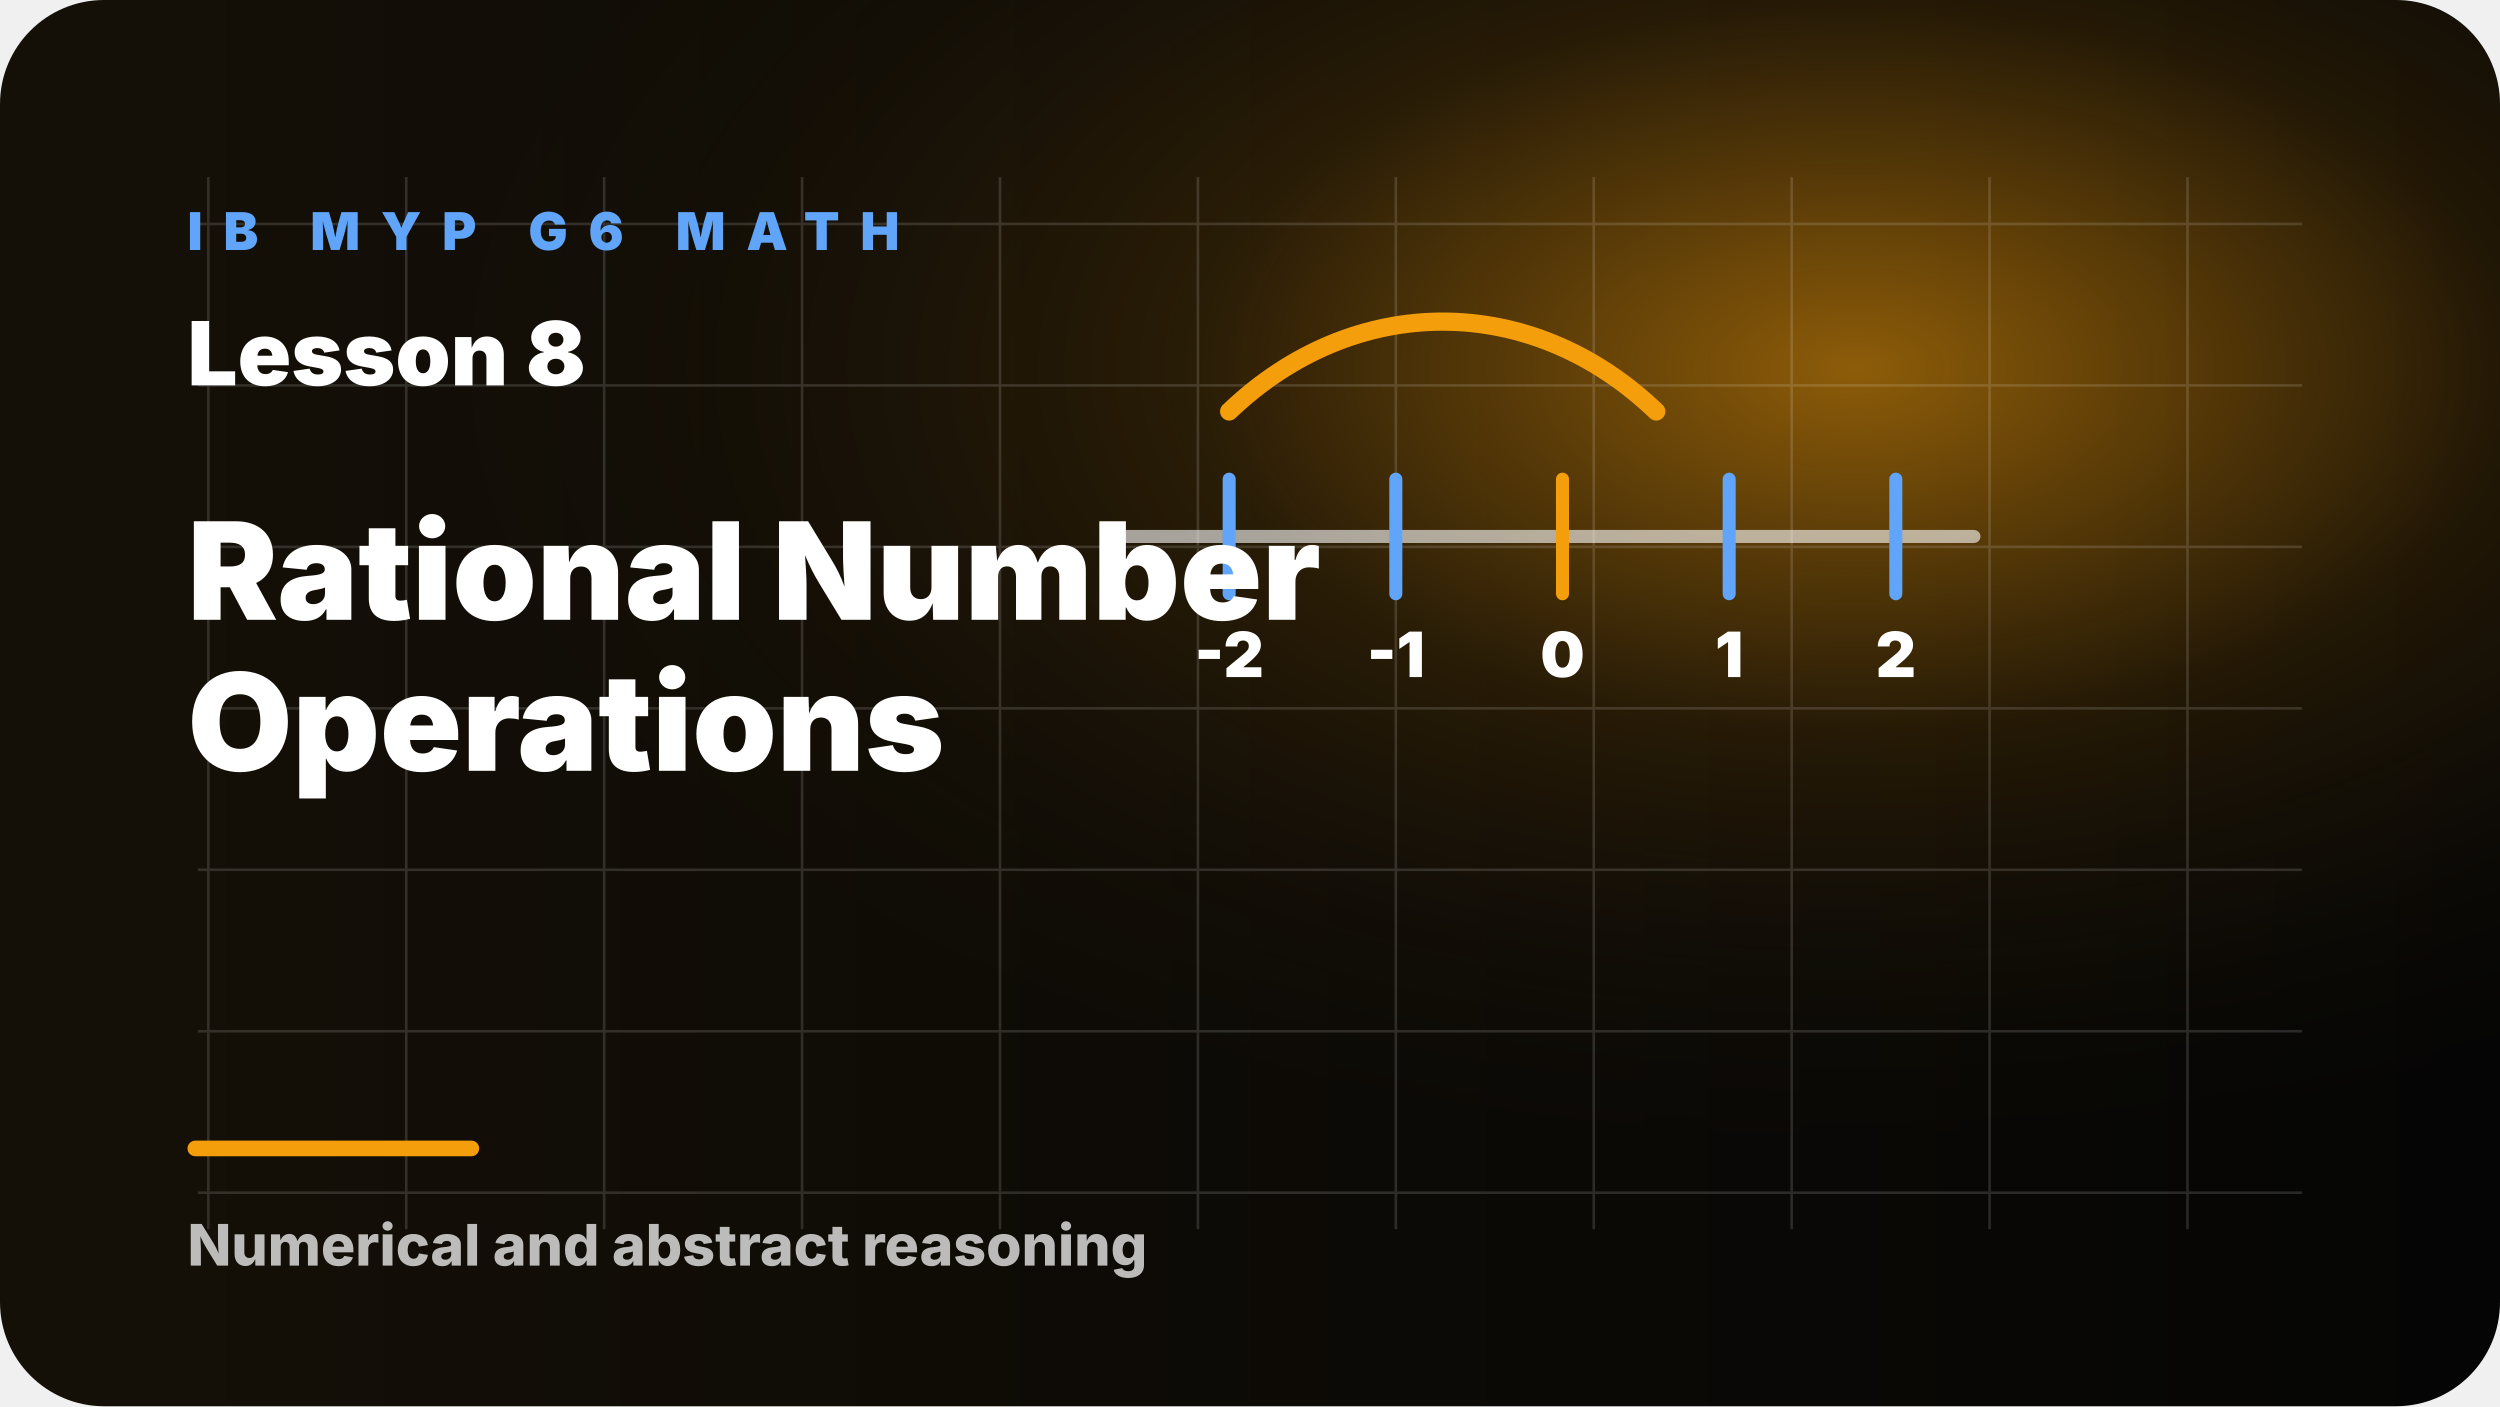
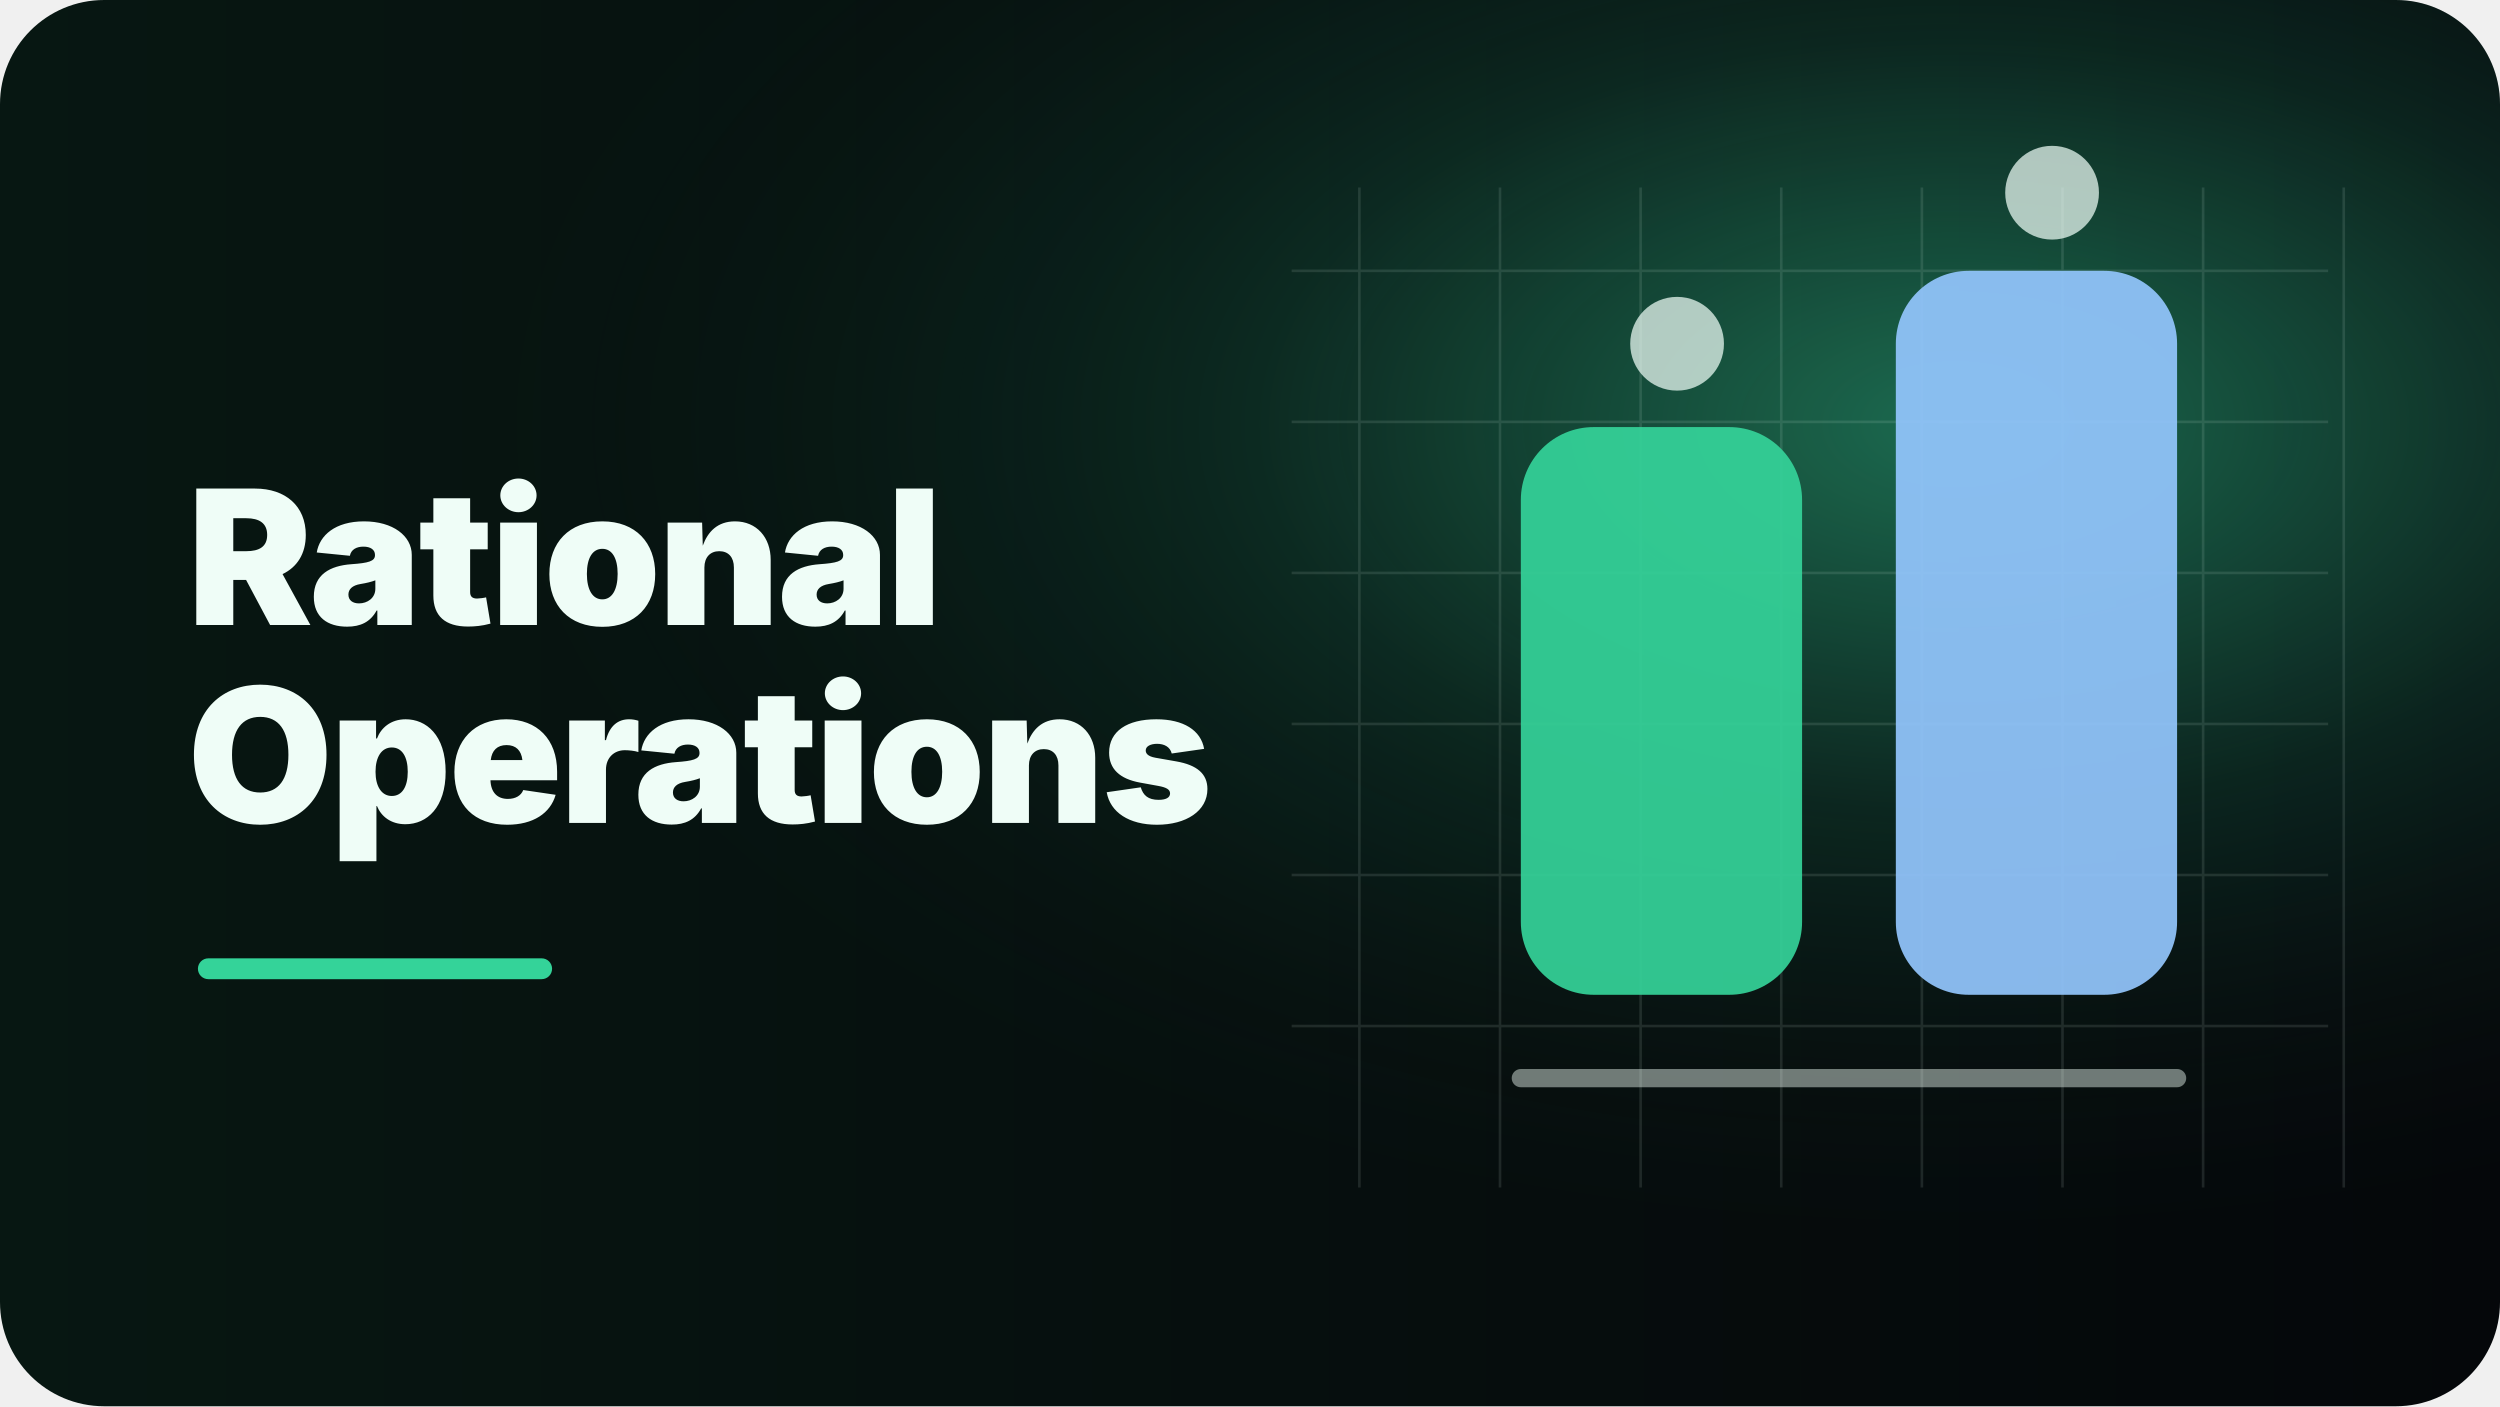
- <svg xmlns="http://www.w3.org/2000/svg" width="960" height="540" viewBox="0 0 960 540" role="img" aria-label="Rational Number Operations">
+ <svg xmlns="http://www.w3.org/2000/svg" width="960" height="540" viewBox="0 0 960 540" role="img" aria-label="Rational Operations">
  <defs>
-     <radialGradient id="glow8" cx="74%" cy="26%" r="58%">
-       <stop offset="0" stop-color="#f59e0b" stop-opacity="0.56" />
-       <stop offset="0.45" stop-color="#f59e0b" stop-opacity="0.12" />
-       <stop offset="1" stop-color="#151007" stop-opacity="0" />
+     <radialGradient id="glow" cx="78%" cy="30%" r="60%">
+       <stop offset="0" stop-color="#34d399" stop-opacity="0.48" />
+       <stop offset="0.46" stop-color="#34d399" stop-opacity="0.14" />
+       <stop offset="1" stop-color="#071712" stop-opacity="0" />
    </radialGradient>
-     <linearGradient id="shade8" x1="0" x2="1">
-       <stop offset="0" stop-color="#151007" />
-       <stop offset="1" stop-color="#050505" />
+     <linearGradient id="base" x1="0" x2="1">
+       <stop offset="0" stop-color="#071712" />
+       <stop offset="1" stop-color="#05070a" />
    </linearGradient>
  </defs>
-   <rect width="960" height="540" rx="40" fill="url(#shade8)" />
-   <rect width="960" height="540" rx="40" fill="url(#glow8)" />
-   <g opacity="0.14" stroke="white" stroke-width="1">
-     <line x1="80" y1="68" x2="80" y2="472" />
-     <line x1="156" y1="68" x2="156" y2="472" />
-     <line x1="232" y1="68" x2="232" y2="472" />
-     <line x1="308" y1="68" x2="308" y2="472" />
-     <line x1="384" y1="68" x2="384" y2="472" />
-     <line x1="460" y1="68" x2="460" y2="472" />
-     <line x1="536" y1="68" x2="536" y2="472" />
-     <line x1="612" y1="68" x2="612" y2="472" />
-     <line x1="688" y1="68" x2="688" y2="472" />
-     <line x1="764" y1="68" x2="764" y2="472" />
-     <line x1="840" y1="68" x2="840" y2="472" />
-     <line x1="76" y1="86" x2="884" y2="86" />
-     <line x1="76" y1="148" x2="884" y2="148" />
-     <line x1="76" y1="210" x2="884" y2="210" />
-     <line x1="76" y1="272" x2="884" y2="272" />
-     <line x1="76" y1="334" x2="884" y2="334" />
-     <line x1="76" y1="396" x2="884" y2="396" />
-     <line x1="76" y1="458" x2="884" y2="458" />
+   <rect width="960" height="540" rx="40" fill="url(#base)" />
+   <rect width="960" height="540" rx="40" fill="url(#glow)" />
+   <g opacity="0.11" stroke="#effdf7" stroke-width="1">
+     <line x1="522" y1="72" x2="522" y2="456" />
+     <line x1="576" y1="72" x2="576" y2="456" />
+     <line x1="630" y1="72" x2="630" y2="456" />
+     <line x1="684" y1="72" x2="684" y2="456" />
+     <line x1="738" y1="72" x2="738" y2="456" />
+     <line x1="792" y1="72" x2="792" y2="456" />
+     <line x1="846" y1="72" x2="846" y2="456" />
+     <line x1="900" y1="72" x2="900" y2="456" />
+     <line x1="496" y1="104" x2="894" y2="104" />
+     <line x1="496" y1="162" x2="894" y2="162" />
+     <line x1="496" y1="220" x2="894" y2="220" />
+     <line x1="496" y1="278" x2="894" y2="278" />
+     <line x1="496" y1="336" x2="894" y2="336" />
+     <line x1="496" y1="394" x2="894" y2="394" />
  </g>
-   <g stroke-linecap="round" font-family="Inter, Arial, sans-serif">
-     <line x1="432" y1="206" x2="758" y2="206" stroke="white" stroke-width="5" opacity="0.6" />
-     <g>
-       <line x1="472" y1="184" x2="472" y2="228" stroke="#60a5fa" stroke-width="5" />
-       <text x="472" y="260" text-anchor="middle" fill="white" font-size="24" font-weight="900">-2</text>
-     </g>
-     <g>
-       <line x1="536" y1="184" x2="536" y2="228" stroke="#60a5fa" stroke-width="5" />
-       <text x="536" y="260" text-anchor="middle" fill="white" font-size="24" font-weight="900">-1</text>
-     </g>
-     <g>
-       <line x1="600" y1="184" x2="600" y2="228" stroke="#f59e0b" stroke-width="5" />
-       <text x="600" y="260" text-anchor="middle" fill="white" font-size="24" font-weight="900">0</text>
-     </g>
-     <g>
-       <line x1="664" y1="184" x2="664" y2="228" stroke="#60a5fa" stroke-width="5" />
-       <text x="664" y="260" text-anchor="middle" fill="white" font-size="24" font-weight="900">1</text>
-     </g>
-     <g>
-       <line x1="728" y1="184" x2="728" y2="228" stroke="#60a5fa" stroke-width="5" />
-       <text x="728" y="260" text-anchor="middle" fill="white" font-size="24" font-weight="900">2</text>
-     </g>
-     <path d="M472 158 C520 112 588 112 636 158" fill="none" stroke="#f59e0b" stroke-width="7" />
+   <g stroke-linecap="round" stroke-linejoin="round">
+     <rect x="584" y="164" width="108" height="218" rx="28" fill="#34d399" opacity="0.92" />
+     <rect x="728" y="104" width="108" height="278" rx="28" fill="#93c5fd" opacity="0.92" />
+     <path d="M584 414 H836" stroke="#effdf7" stroke-width="7" opacity="0.45" />
+     <circle cx="644" cy="132" r="18" fill="#effdf7" opacity="0.72" />
+     <circle cx="788" cy="74" r="18" fill="#effdf7" opacity="0.72" />
  </g>
  <g font-family="Inter, Arial, sans-serif">
-     <text x="72" y="96" fill="#60a5fa" font-size="20" font-weight="900" letter-spacing="8">IB MYP G6 MATH</text>
-     <text x="72" y="148" fill="white" font-size="34" font-weight="900">Lesson 8</text>
-     <text x="72" y="238" fill="white" font-size="52" font-weight="950">Rational Number</text>
-     <text x="72" y="296" fill="white" font-size="52" font-weight="950">Operations</text>
-     <rect x="72" y="438" width="112" height="6" rx="3" fill="#f59e0b" />
-     <text x="72" y="486" fill="rgba(255,255,255,0.72)" font-size="22" font-weight="800">Numerical and abstract reasoning</text>
+     <text x="72" y="240" fill="#effdf7" font-size="72" font-weight="950" letter-spacing="-1">Rational</text>
+     <text x="72" y="316" fill="#effdf7" font-size="72" font-weight="950" letter-spacing="-1">Operations</text>
+     <rect x="76" y="368" width="136" height="8" rx="4" fill="#34d399" />
  </g>
</svg>
